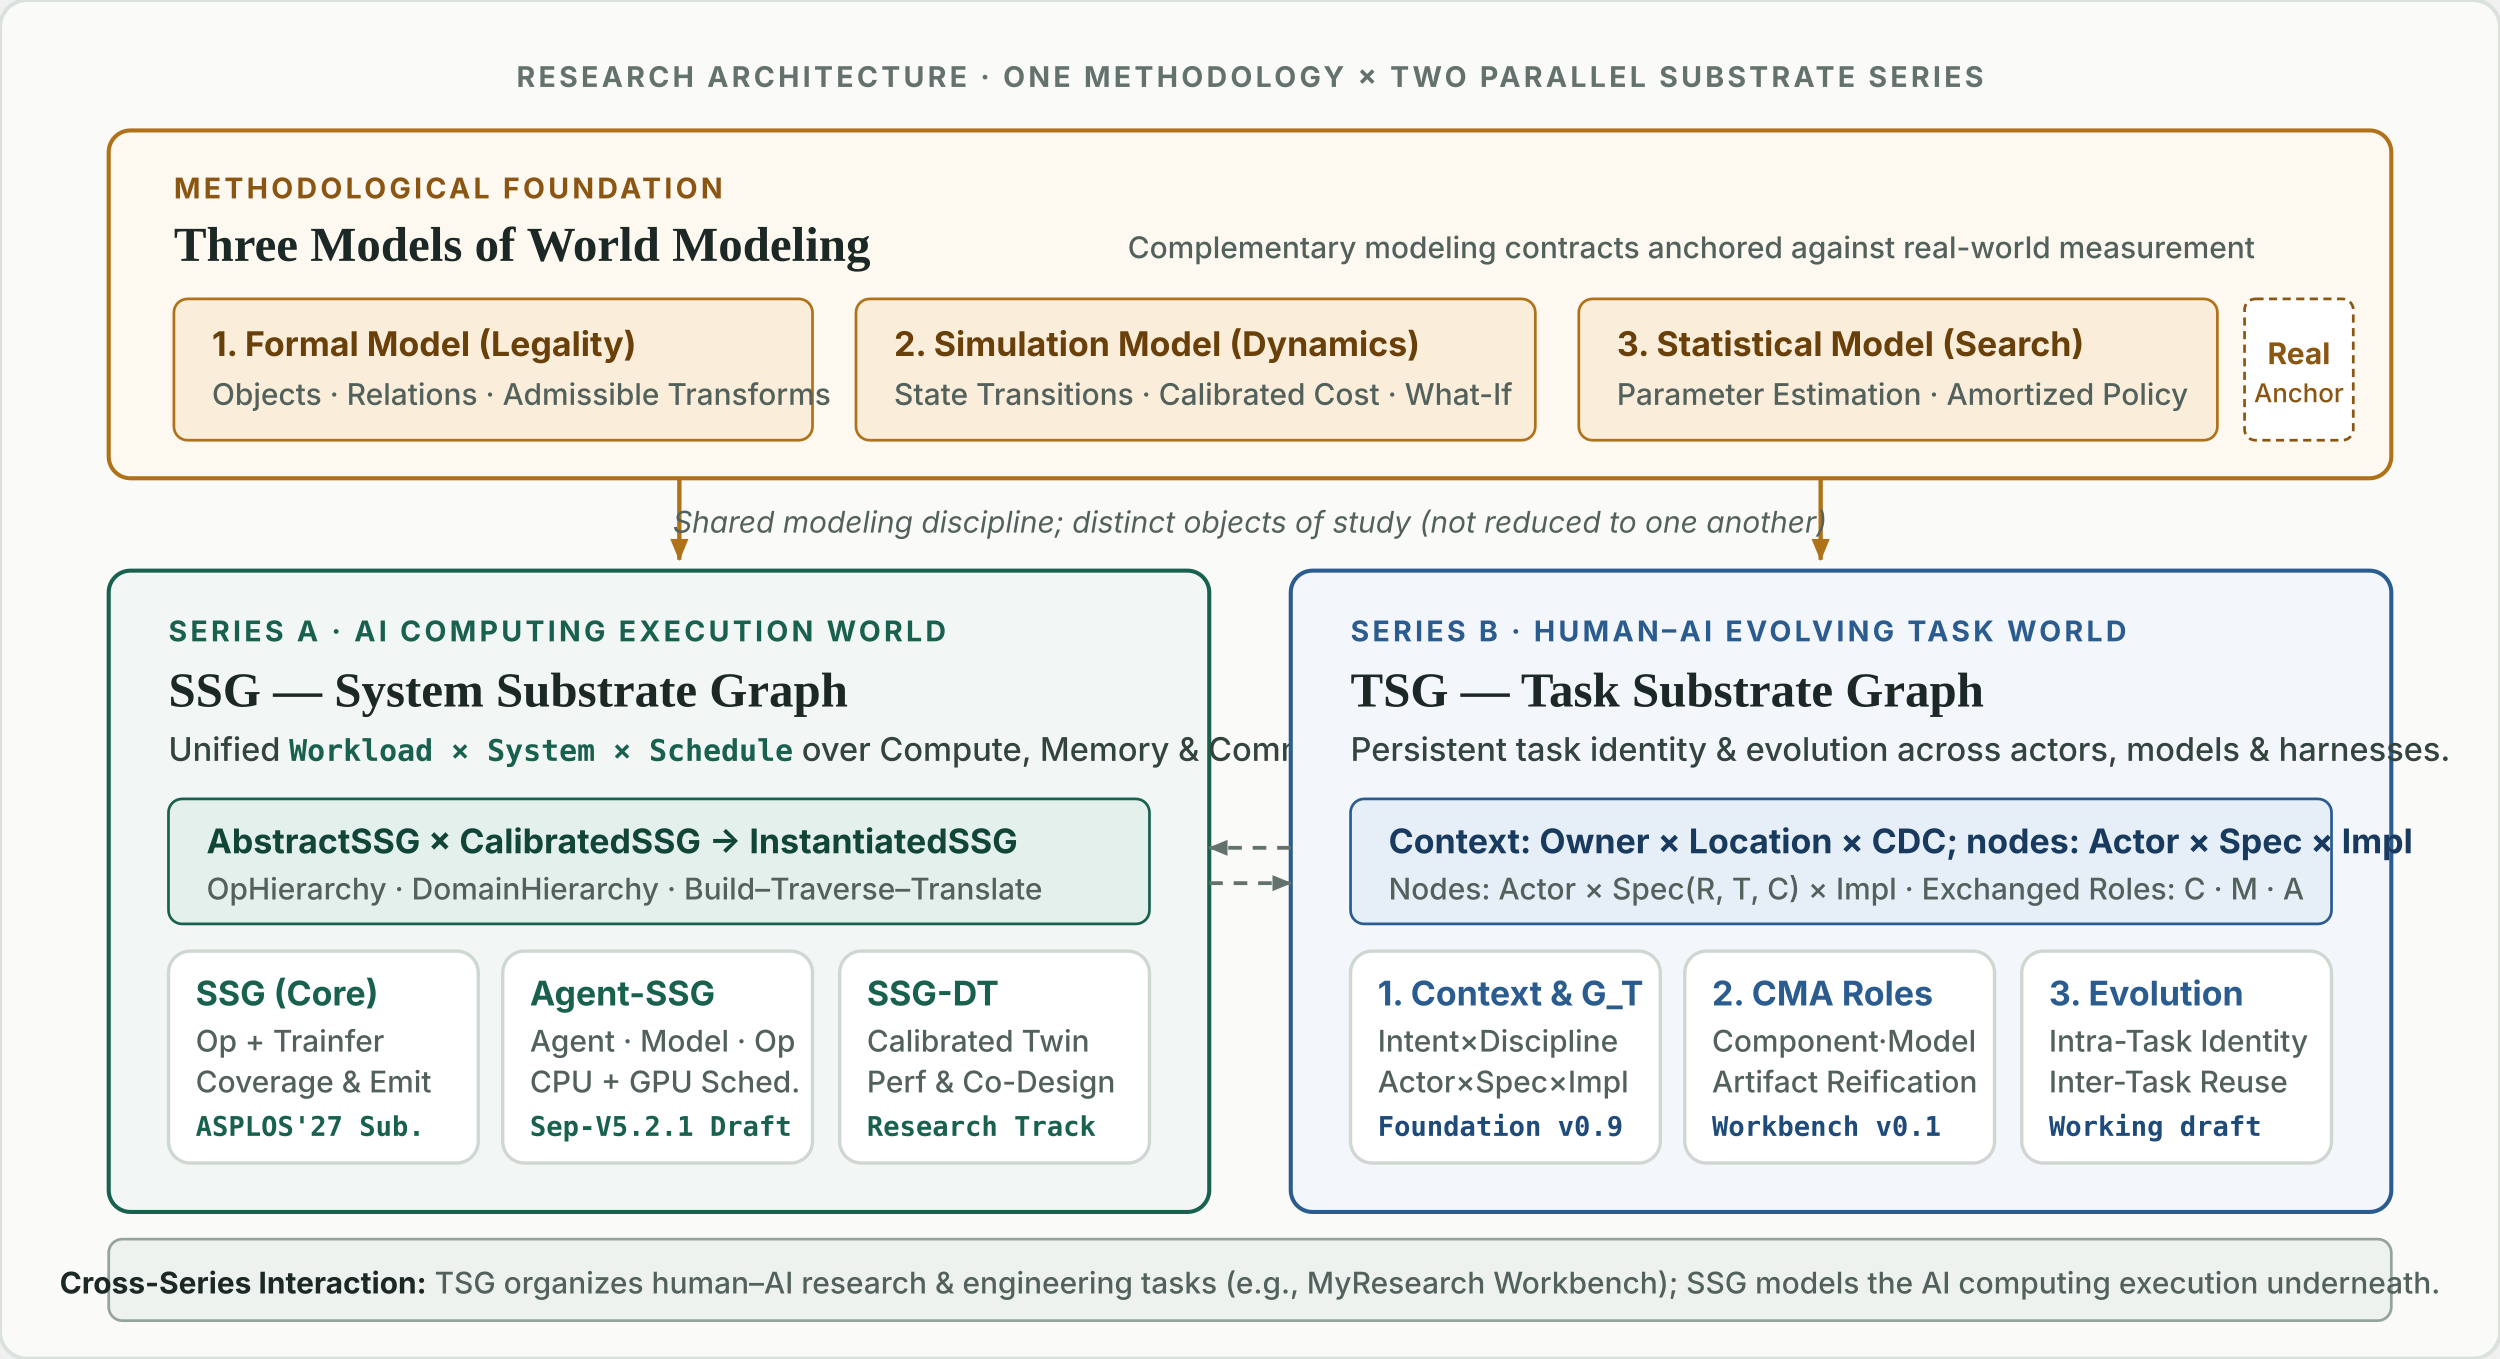
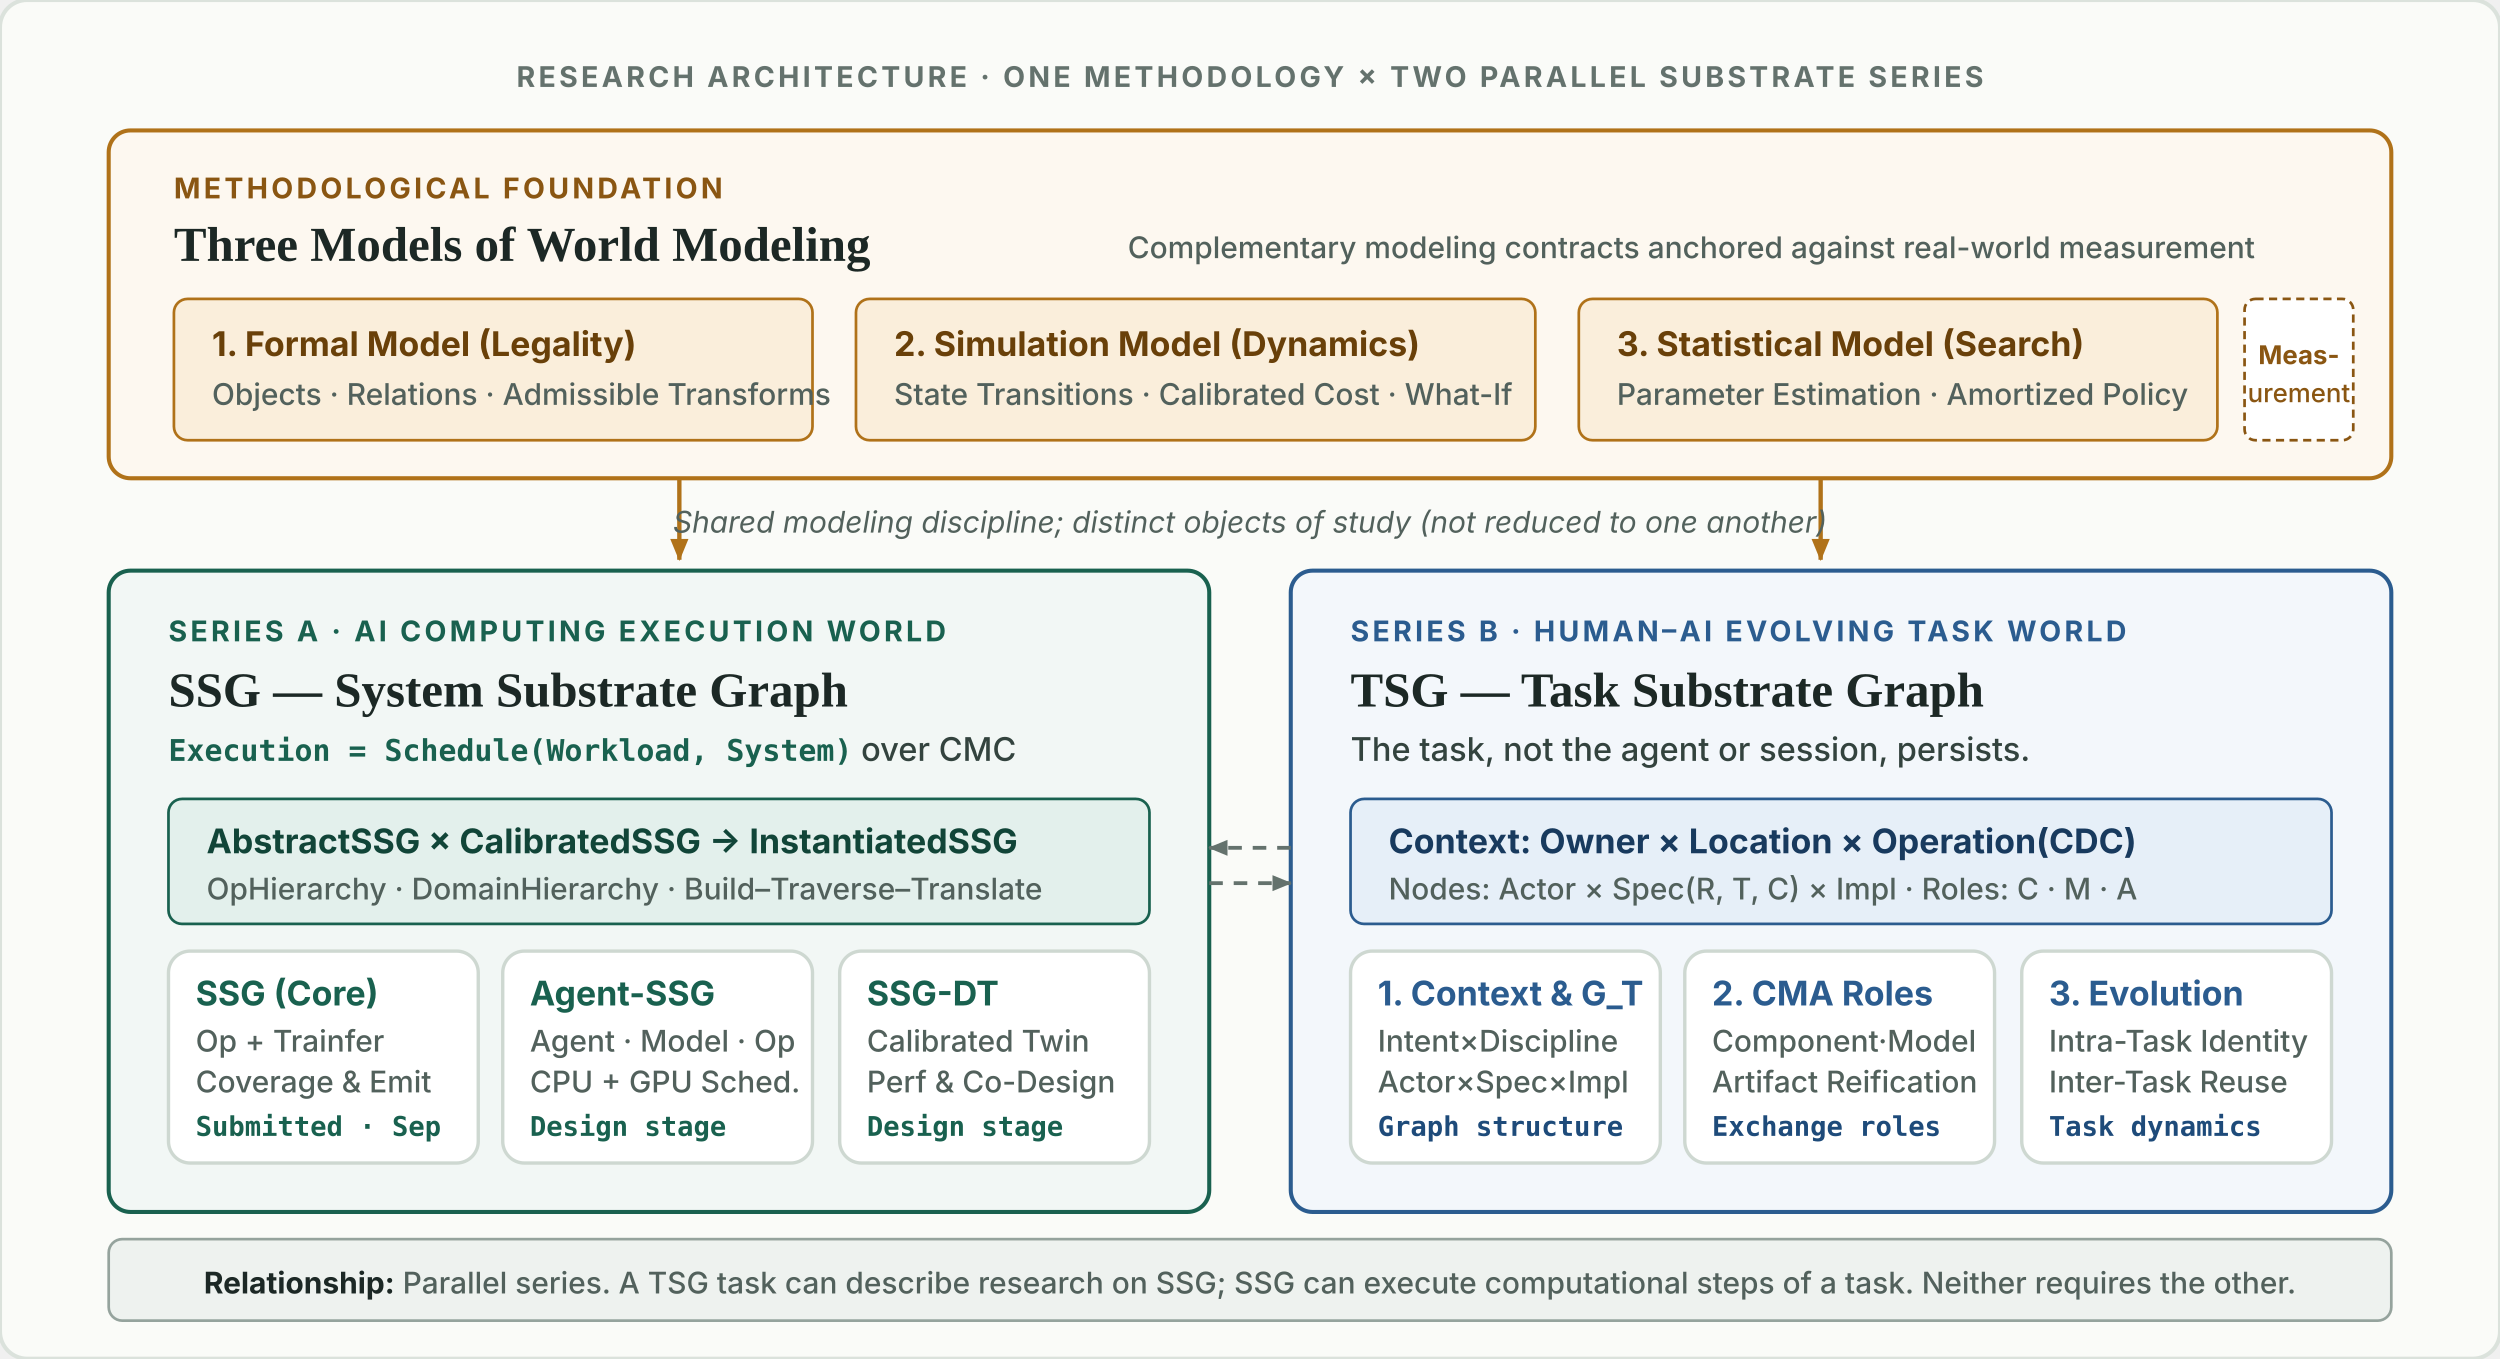
<svg xmlns="http://www.w3.org/2000/svg" viewBox="0 0 920 500" role="img" aria-label="Research Program Overview: Three Models, SSG, and TSG">
  <defs>
    <style>
      .title { font: 700 18px Georgia, "Times New Roman", serif; fill: #1c2825; }
      .subtitle { font: 600 13px system-ui, -apple-system, sans-serif; fill: #19614f; letter-spacing: 0.4px; }
      .kicker { font: 700 10.5px system-ui, -apple-system, sans-serif; fill: #64726d; letter-spacing: 1.2px; text-transform: uppercase; }
      .h { font: 650 14px system-ui, -apple-system, sans-serif; fill: #1c2825; }
      .h-sm { font: 650 12.5px system-ui, -apple-system, sans-serif; fill: #1c2825; }
      .b { font: 450 12px system-ui, -apple-system, sans-serif; fill: #33433e; }
      .b-sm { font: 450 11px system-ui, -apple-system, sans-serif; fill: #52615c; }
      .mono { font: 600 11px ui-monospace, SFMono-Regular, Menlo, monospace; fill: #19614f; }
      .mono-amber { font: 600 11px ui-monospace, SFMono-Regular, Menlo, monospace; fill: #8a5612; }
      .mono-blue { font: 600 11px ui-monospace, SFMono-Regular, Menlo, monospace; fill: #1e4b7a; }
      .card { fill: #ffffff; stroke: #ced8d1; stroke-width: 1.25; rx: 8; }
      .card-green { fill: #f2f7f5; stroke: #19614f; stroke-width: 1.5; rx: 8; }
      .card-blue { fill: #f3f7fb; stroke: #2b5c8f; stroke-width: 1.5; rx: 8; }
      .card-amber { fill: #fdf8f0; stroke: #b07219; stroke-width: 1.5; rx: 8; }
      .pill-green { fill: #e3f0ec; stroke: #19614f; stroke-width: 1; rx: 5; }
      .pill-blue { fill: #e6eff8; stroke: #2b5c8f; stroke-width: 1; rx: 5; }
      .pill-amber { fill: #faeedb; stroke: #b07219; stroke-width: 1; rx: 5; }
      .pill-gray { fill: #eef2ef; stroke: #95a39d; stroke-width: 1; rx: 5; }
      .arr { stroke: #19614f; stroke-width: 1.6; fill: none; marker-end: url(#arrow-green); }
      .arr-blue { stroke: #2b5c8f; stroke-width: 1.6; fill: none; marker-end: url(#arrow-blue); }
      .arr-amber { stroke: #b07219; stroke-width: 1.6; fill: none; marker-end: url(#arrow-amber); }
      .arr-muted { stroke: #64726d; stroke-width: 1.4; stroke-dasharray: 5 4; fill: none; marker-end: url(#arrow-muted); }
    </style>
    <marker id="arrow-green" viewBox="0 0 10 10" refX="8" refY="5" markerWidth="6" markerHeight="6" orient="auto-start-reverse">
      <path d="M 0 1.5 L 8.5 5 L 0 8.5 z" fill="#19614f" />
    </marker>
    <marker id="arrow-blue" viewBox="0 0 10 10" refX="8" refY="5" markerWidth="6" markerHeight="6" orient="auto-start-reverse">
      <path d="M 0 1.5 L 8.5 5 L 0 8.5 z" fill="#2b5c8f" />
    </marker>
    <marker id="arrow-amber" viewBox="0 0 10 10" refX="8" refY="5" markerWidth="6" markerHeight="6" orient="auto-start-reverse">
      <path d="M 0 1.5 L 8.5 5 L 0 8.5 z" fill="#b07219" />
    </marker>
    <marker id="arrow-muted" viewBox="0 0 10 10" refX="8" refY="5" markerWidth="6" markerHeight="6" orient="auto-start-reverse">
      <path d="M 0 1.5 L 8.5 5 L 0 8.5 z" fill="#64726d" />
    </marker>
  </defs>
  <rect width="920" height="500" fill="#fafbf8" rx="10" stroke="#dbe2dc" stroke-width="1.5" />
  <text x="460" y="32" text-anchor="middle" class="kicker">RESEARCH ARCHITECTURE · ONE METHODOLOGY × TWO PARALLEL SUBSTRATE SERIES</text>
  <rect x="40" y="48" width="840" height="128" class="card-amber" />
  <text x="64" y="73" class="kicker" style="fill:#8a5612">METHODOLOGICAL FOUNDATION</text>
  <text x="64" y="96" class="title">Three Models of World Modeling</text>
  <text x="415" y="95" class="b-sm">Complementary modeling contracts anchored against real-world measurement</text>
  <rect x="64" y="110" width="235" height="52" class="pill-amber" />
  <text x="78" y="131" class="h-sm" style="fill:#694009">1. Formal Model (Legality)</text>
  <text x="78" y="149" class="b-sm">Objects · Relations · Admissible Transforms</text>
  <rect x="315" y="110" width="250" height="52" class="pill-amber" />
  <text x="329" y="131" class="h-sm" style="fill:#694009">2. Simulation Model (Dynamics)</text>
  <text x="329" y="149" class="b-sm">State Transitions · Calibrated Cost · What-If</text>
  <rect x="581" y="110" width="235" height="52" class="pill-amber" />
  <text x="595" y="131" class="h-sm" style="fill:#694009">3. Statistical Model (Search)</text>
  <text x="595" y="149" class="b-sm">Parameter Estimation · Amortized Policy</text>
  <rect x="826" y="110" width="40" height="52" fill="#fff" stroke="#8a5612" stroke-dasharray="3 2" rx="4" />
-   <text x="846" y="134" text-anchor="middle" class="b-sm" style="font-weight:700;fill:#8a5612">Real</text>
-   <text x="846" y="148" text-anchor="middle" class="b-sm" style="font-size:9.5px;fill:#8a5612">Anchor</text>
+   <text x="846" y="134" text-anchor="middle" class="b-sm" style="font-weight:700;fill:#8a5612;font-size:9.5px">Meas-</text>
+   <text x="846" y="148" text-anchor="middle" class="b-sm" style="font-size:9.5px;fill:#8a5612">urement</text>
  <path d="M 250 176 L 250 206" class="arr-amber" />
  <path d="M 670 176 L 670 206" class="arr-amber" />
  <text x="460" y="196" text-anchor="middle" class="b-sm" style="font-style:italic">Shared modeling discipline; distinct objects of study (not reduced to one another)</text>
  <rect x="40" y="210" width="405" height="236" class="card-green" />
  <text x="62" y="236" class="kicker" style="fill:#19614f">SERIES A · AI COMPUTING EXECUTION WORLD</text>
  <text x="62" y="260" class="title">SSG — System Substrate Graph</text>
-   <text x="62" y="280" class="b">Unified <tspan class="mono">Workload × System × Schedule</tspan> over Compute, Memory &amp; Comm.</text>
+   <text x="62" y="280" class="b">
+     <tspan class="mono">Execution = Schedule(Workload, System)</tspan> over CMC</text>
  <rect x="62" y="294" width="361" height="46" class="pill-green" />
  <text x="76" y="314" class="h-sm" style="fill:#114538">AbstractSSG × CalibratedSSG → InstantiatedSSG</text>
  <text x="76" y="331" class="b-sm">OpHierarchy · DomainHierarchy · Build–Traverse–Translate</text>
  <rect x="62" y="350" width="114" height="78" class="card" />
  <text x="72" y="370" class="h-sm" style="fill:#19614f">SSG (Core)</text>
  <text x="72" y="387" class="b-sm">Op + Trainfer</text>
  <text x="72" y="402" class="b-sm">Coverage &amp; Emit</text>
-   <text x="72" y="418" class="mono" style="font-size:10px">ASPLOS'27 Sub.</text>
+   <text x="72" y="418" class="mono" style="font-size:10px">Submitted · Sep</text>
  <rect x="185" y="350" width="114" height="78" class="card" />
  <text x="195" y="370" class="h-sm" style="fill:#19614f">Agent-SSG</text>
  <text x="195" y="387" class="b-sm">Agent · Model · Op</text>
  <text x="195" y="402" class="b-sm">CPU + GPU Sched.</text>
-   <text x="195" y="418" class="mono" style="font-size:10px">Sep-V5.2.1 Draft</text>
+   <text x="195" y="418" class="mono" style="font-size:10px">Design stage</text>
  <rect x="309" y="350" width="114" height="78" class="card" />
  <text x="319" y="370" class="h-sm" style="fill:#19614f">SSG-DT</text>
  <text x="319" y="387" class="b-sm">Calibrated Twin</text>
  <text x="319" y="402" class="b-sm">Perf &amp; Co-Design</text>
-   <text x="319" y="418" class="mono" style="font-size:10px">Research Track</text>
+   <text x="319" y="418" class="mono" style="font-size:10px">Design stage</text>
  <rect x="475" y="210" width="405" height="236" class="card-blue" />
  <text x="497" y="236" class="kicker" style="fill:#2b5c8f">SERIES B · HUMAN–AI EVOLVING TASK WORLD</text>
  <text x="497" y="260" class="title">TSG — Task Substrate Graph</text>
-   <text x="497" y="280" class="b">Persistent task identity &amp; evolution across actors, models &amp; harnesses.</text>
+   <text x="497" y="280" class="b">The task, not the agent or session, persists.</text>
  <rect x="497" y="294" width="361" height="46" class="pill-blue" />
-   <text x="511" y="314" class="h-sm" style="fill:#183a5e">Context: Owner × Location × CDC; nodes: Actor × Spec × Impl</text>
-   <text x="511" y="331" class="b-sm">Nodes: Actor × Spec(R, T, C) × Impl · Exchanged Roles: C · M · A</text>
+   <text x="511" y="314" class="h-sm" style="fill:#183a5e">Context: Owner × Location × Operation(CDC)</text>
+   <text x="511" y="331" class="b-sm">Nodes: Actor × Spec(R, T, C) × Impl · Roles: C · M · A</text>
  <rect x="497" y="350" width="114" height="78" class="card" />
  <text x="507" y="370" class="h-sm" style="fill:#2b5c8f">1. Context &amp; G_T</text>
  <text x="507" y="387" class="b-sm">Intent×Discipline</text>
  <text x="507" y="402" class="b-sm">Actor×Spec×Impl</text>
-   <text x="507" y="418" class="mono-blue" style="font-size:10px">Foundation v0.9</text>
+   <text x="507" y="418" class="mono-blue" style="font-size:10px">Graph structure</text>
  <rect x="620" y="350" width="114" height="78" class="card" />
  <text x="630" y="370" class="h-sm" style="fill:#2b5c8f">2. CMA Roles</text>
  <text x="630" y="387" class="b-sm">Component·Model</text>
  <text x="630" y="402" class="b-sm">Artifact Reification</text>
-   <text x="630" y="418" class="mono-blue" style="font-size:10px">Workbench v0.1</text>
+   <text x="630" y="418" class="mono-blue" style="font-size:10px">Exchange roles</text>
  <rect x="744" y="350" width="114" height="78" class="card" />
  <text x="754" y="370" class="h-sm" style="fill:#2b5c8f">3. Evolution</text>
  <text x="754" y="387" class="b-sm">Intra-Task Identity</text>
  <text x="754" y="402" class="b-sm">Inter-Task Reuse</text>
-   <text x="754" y="418" class="mono-blue" style="font-size:10px">Working draft</text>
+   <text x="754" y="418" class="mono-blue" style="font-size:10px">Task dynamics</text>
  <path d="M 445 325 L 475 325" class="arr-muted" />
  <path d="M 475 312 L 445 312" class="arr-muted" />
  <rect x="40" y="456" width="840" height="30" class="pill-gray" />
  <text x="460" y="476" text-anchor="middle" class="b-sm">
-     <tspan style="font-weight:700;fill:#1c2825">Cross-Series Interaction:</tspan> TSG organizes human–AI research &amp; engineering tasks (e.g., MyResearch Workbench); SSG models the AI computing execution underneath.
+     <tspan style="font-weight:700;fill:#1c2825">Relationship:</tspan> Parallel series. A TSG task can describe research on SSG; SSG can execute computational steps of a task. Neither requires the other.
  </text>
</svg>
